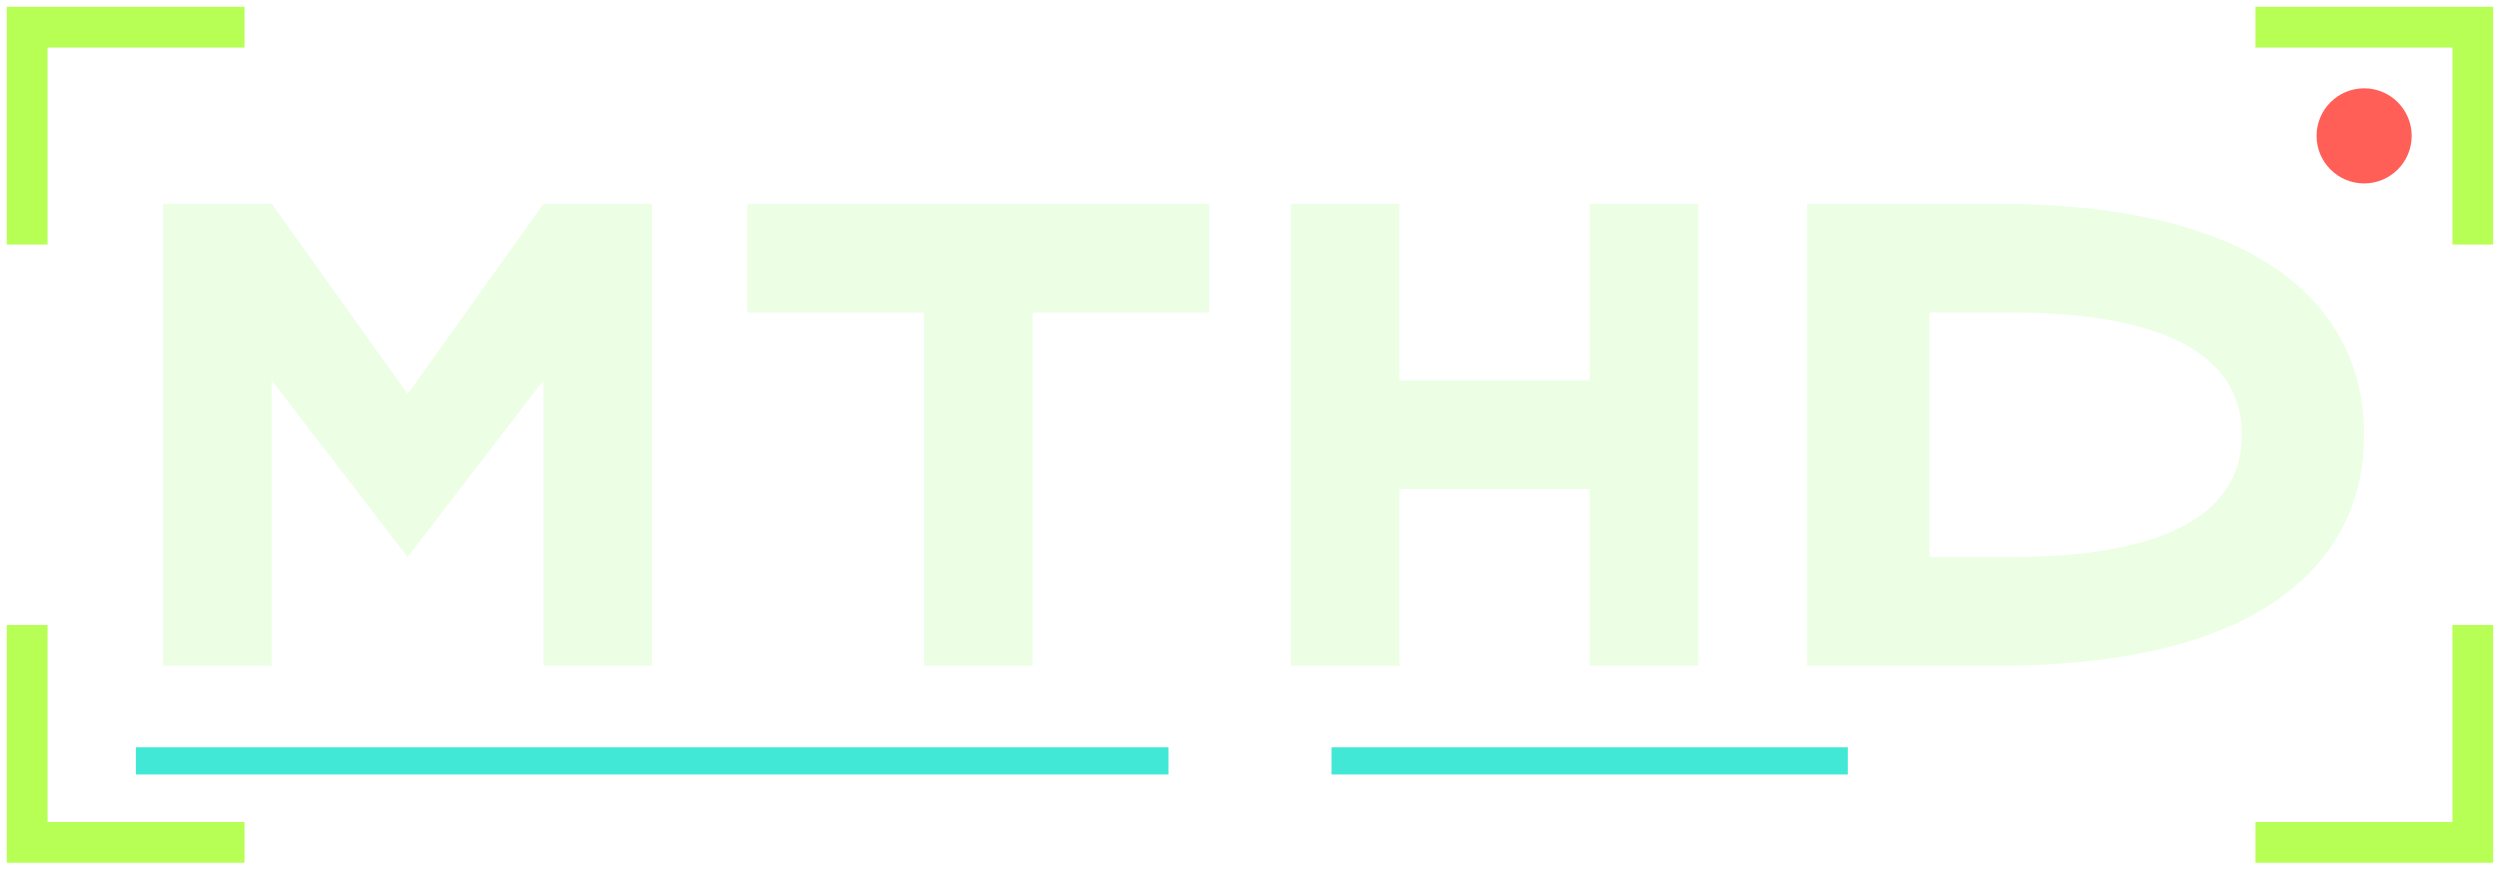
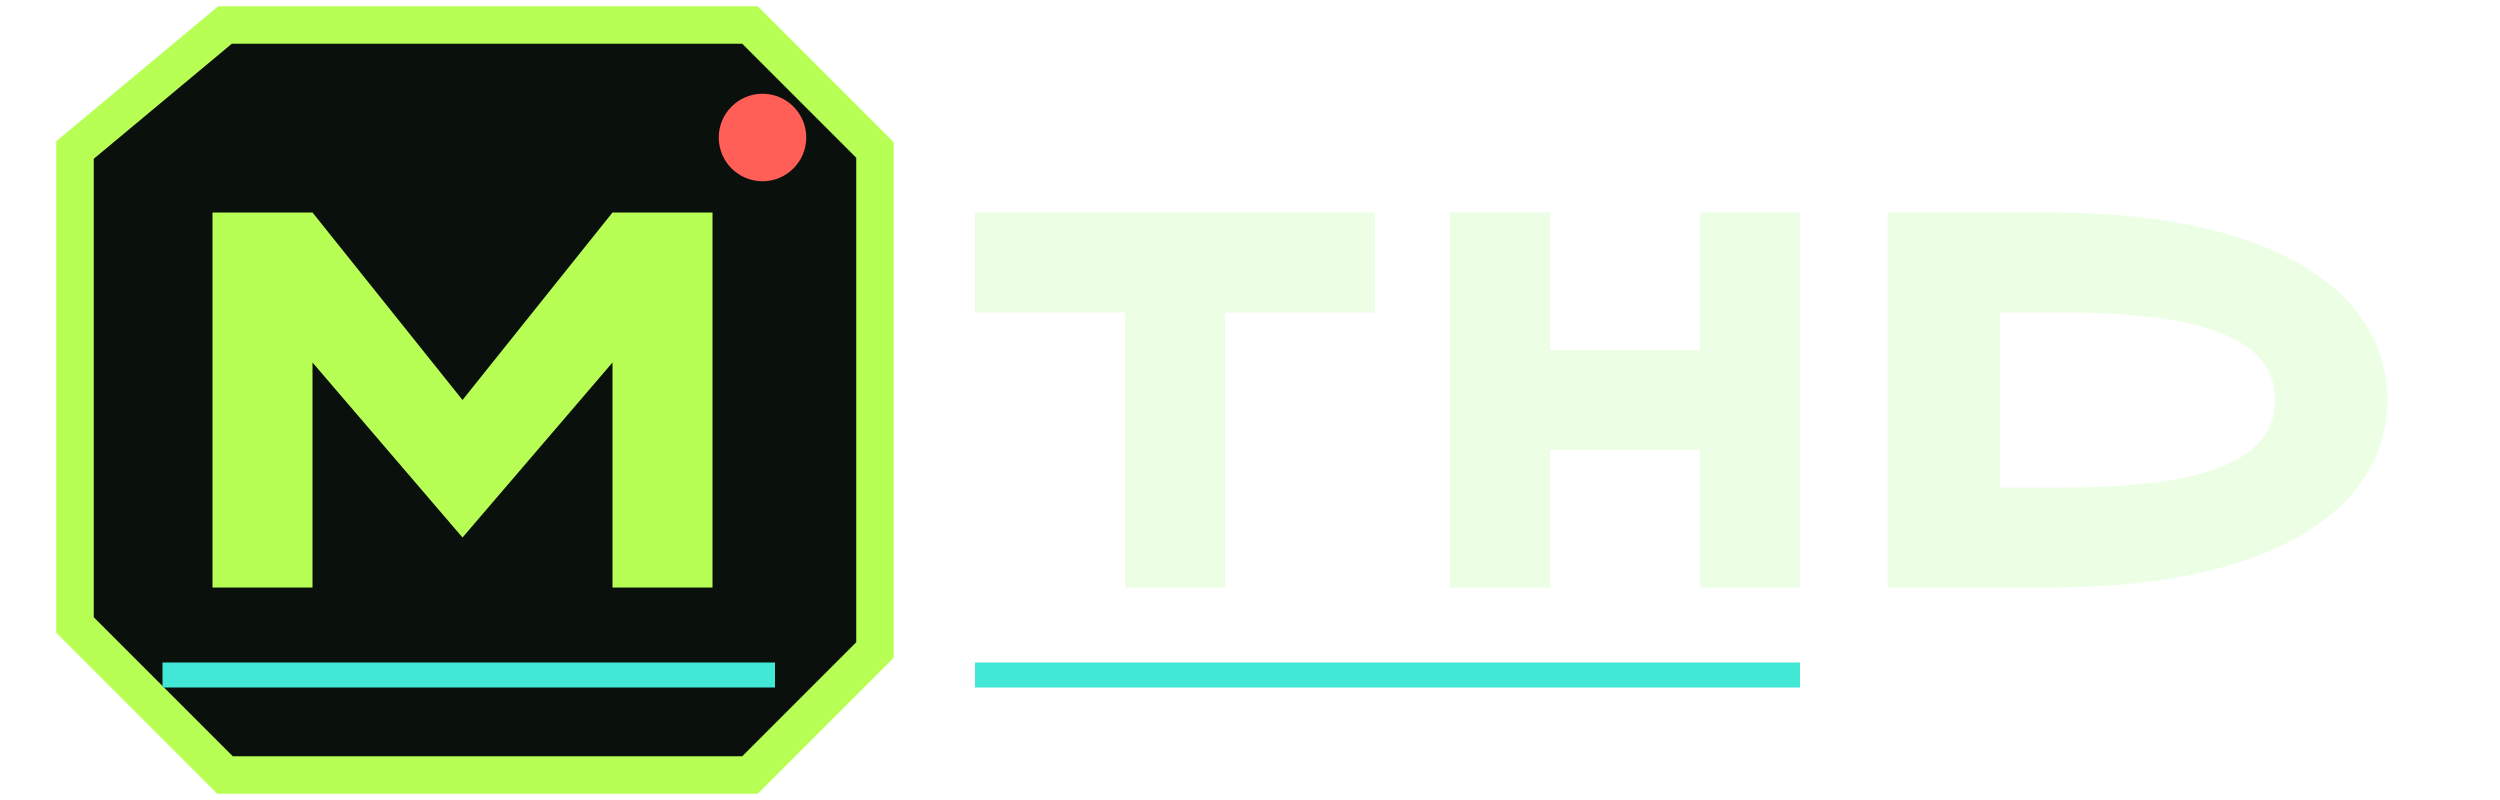
- <svg xmlns="http://www.w3.org/2000/svg" viewBox="0 0 184 64" role="img" aria-labelledby="title desc">
-   <path d="M2 18V2h16M166 2h16v16M182 46v16h-16M18 62H2V46" fill="none" stroke="#b8ff55" stroke-width="3" />
-   <path fill="#ecffe5" fill-rule="evenodd" d="M12 49V15h8l10 14 10-14h8v34h-8V28L30 41 20 28v21Zm43-34h34v8H76v26h-8V23H55Zm40 0h8v13h14V15h8v34h-8V36h-14v13h-8Zm38 0h14c20 0 27 8 27 17s-7 17-27 17h-14Zm9 8v18h6c11 0 17-3 17-9s-6-9-17-9Z" />
-   <path d="M10 56h76M98 56h38" stroke="#42e8d6" stroke-width="2" />
-   <circle cx="174" cy="10" r="3.5" fill="#ff5f56" />
+ <svg xmlns="http://www.w3.org/2000/svg" viewBox="0 0 200 64" role="img" aria-labelledby="title desc">
+   <path d="M6 12 18 2h42l10 10v40L60 62H18L6 50Z" fill="#0a100c" stroke="#b8ff55" stroke-width="3" />
+   <path d="M17 47V17h8l12 15 12-15h8v30h-8V29L37 43 25 29v18Z" fill="#b8ff55" />
+   <path fill="#ecffe5" fill-rule="evenodd" d="M78 17h32v8H98v22h-8V25H78Zm38 0h8v11h12V17h8v30h-8V36h-12v11h-8Zm35 0h13c19 0 27 7 27 15s-8 15-27 15h-13Zm9 8v14h5c11 0 17-2 17-7s-6-7-17-7Z" />
+   <path d="M13 54h49M78 54h66" stroke="#42e8d6" stroke-width="2" />
+   <circle cx="61" cy="11" r="3.5" fill="#ff5f56" />
</svg>
